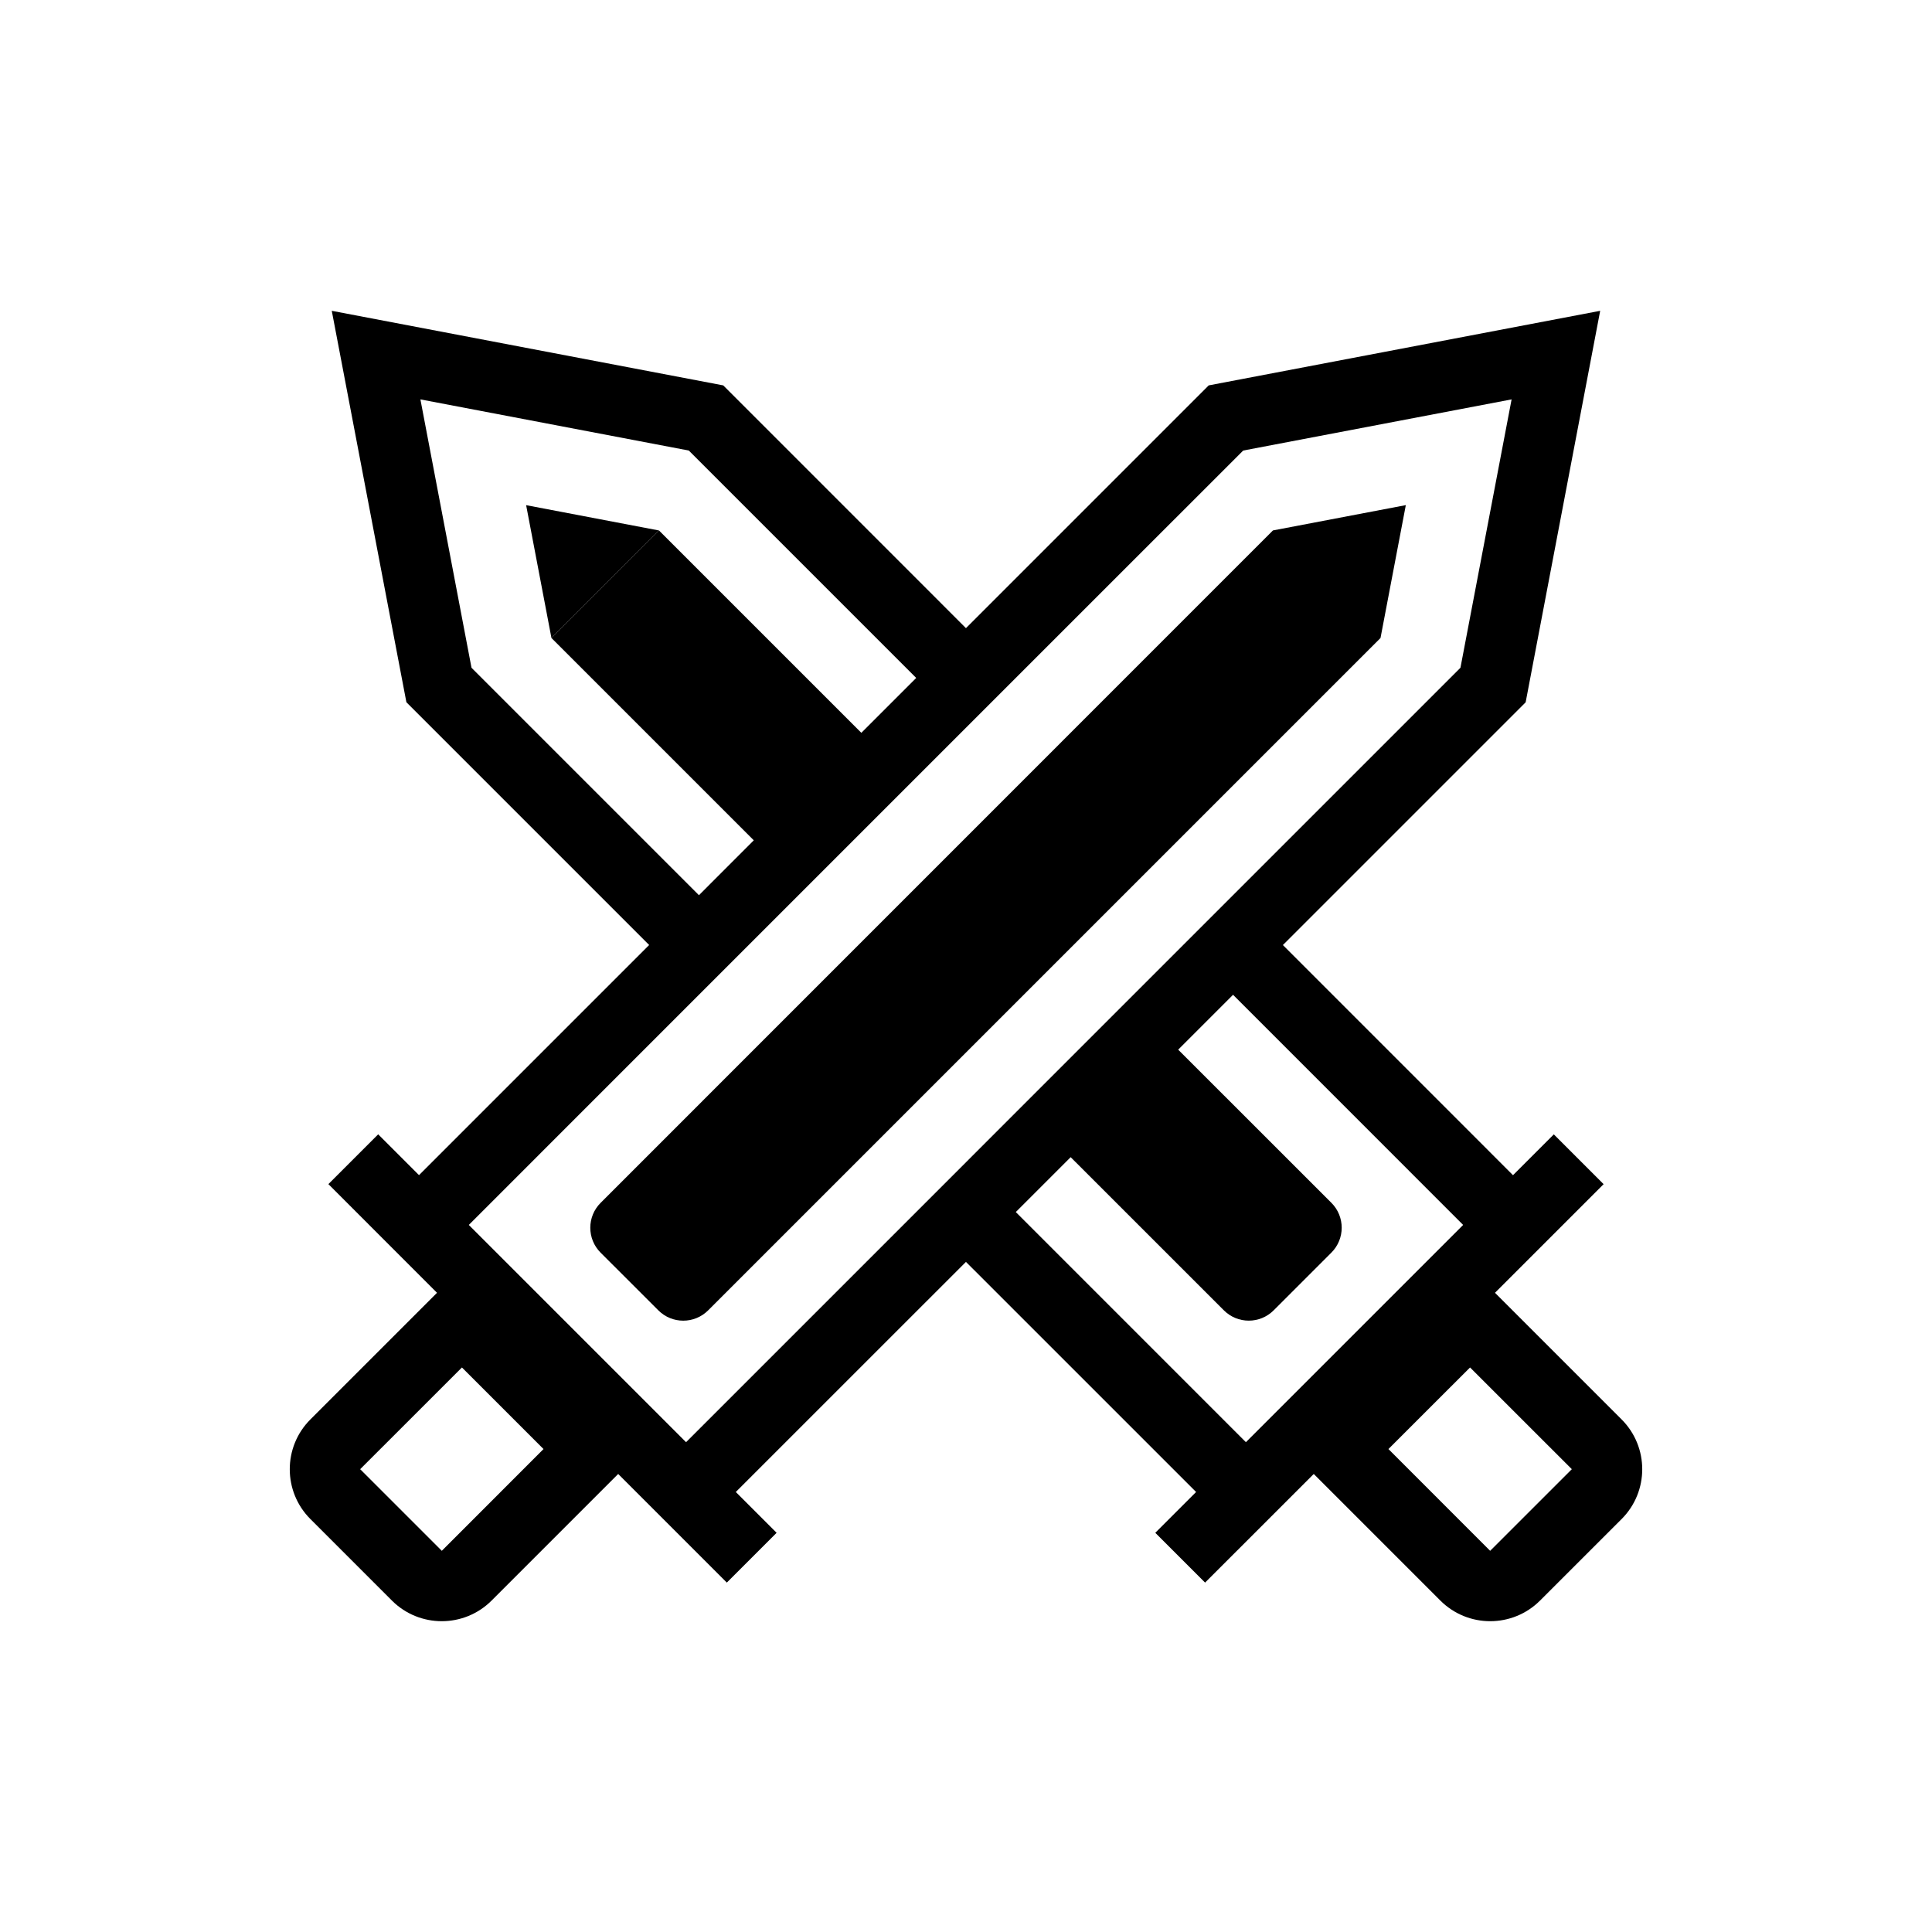
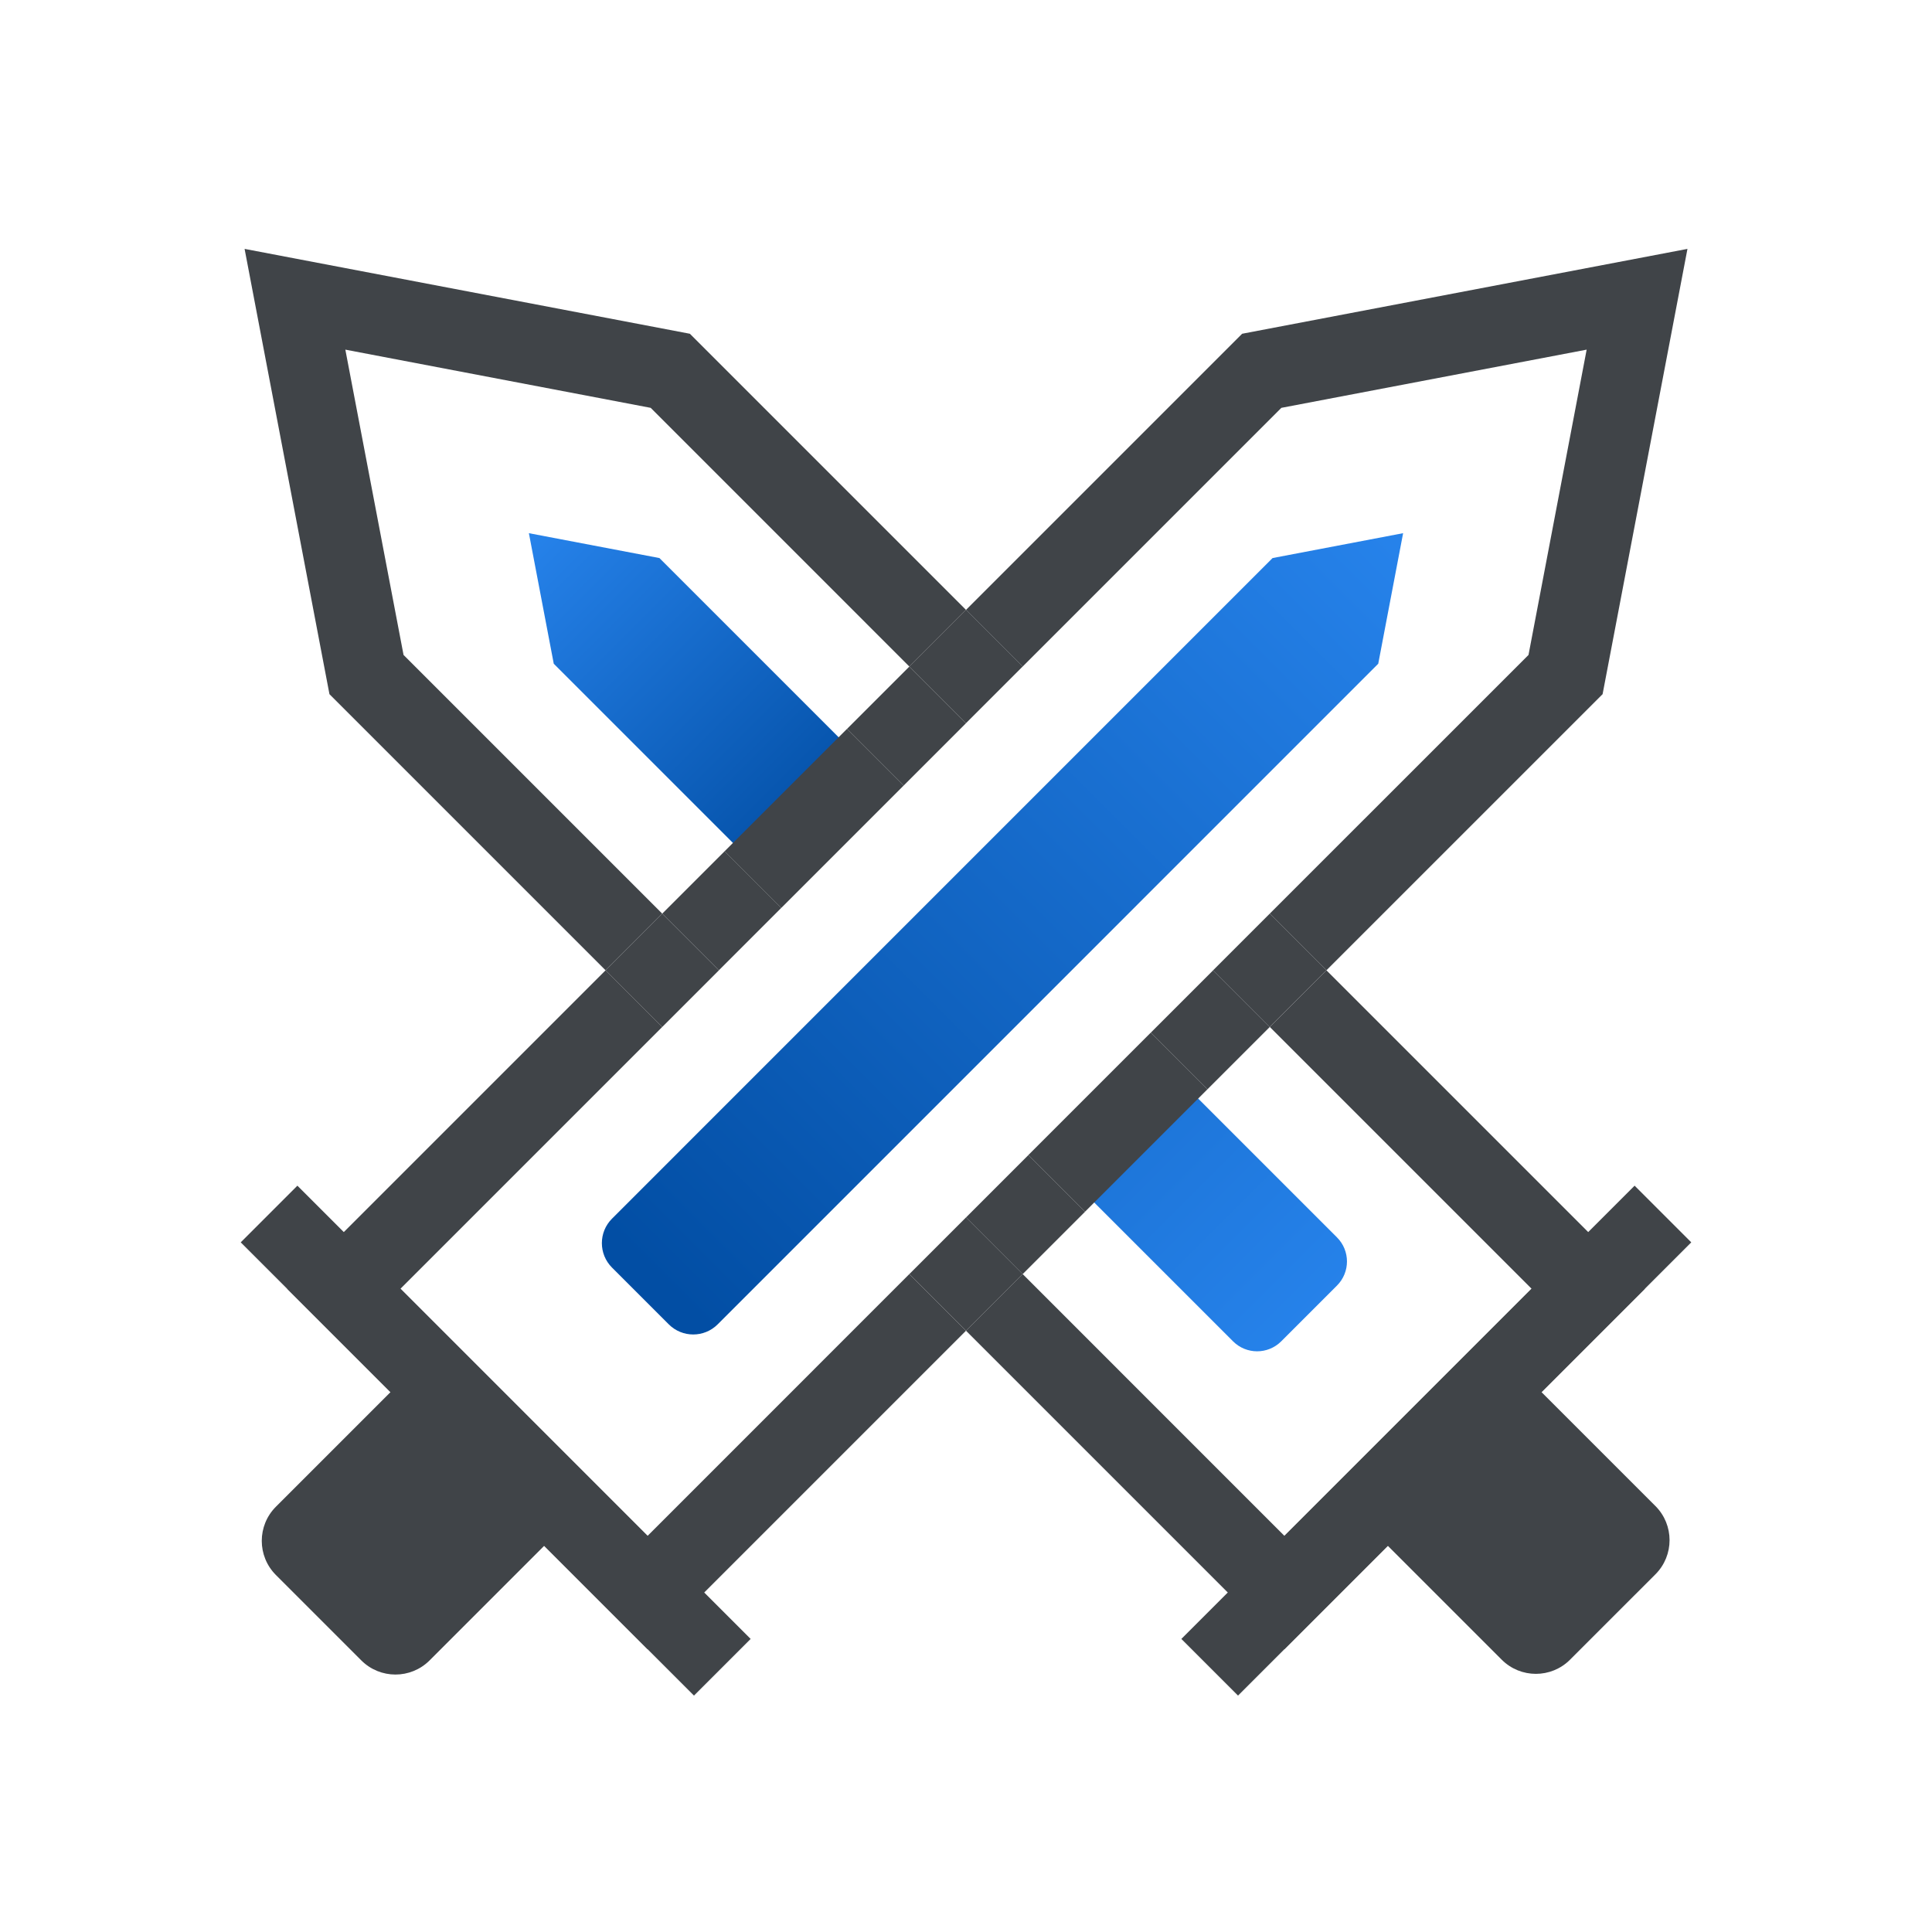
- <svg xmlns="http://www.w3.org/2000/svg" id="图层_1" data-name="图层 1" viewBox="0 0 40 40">
-   <polygon points="10.893 10.459 11.417 13.209 13.644 10.983 10.893 10.459" />
-   <path d="M14.661,27.13,28.582,13.209l.524-2.751-2.751.524L12.435,24.904a.729.729,0,0,0,0,1.031l1.196,1.195A.729.729,0,0,0,14.661,27.13Z" />
-   <path d="M8.115,33.139a1.46,1.46,0,0,0,2.062,0l2.622-2.622,1.404,1.404 0-0.0.845.845,1.031-1.031-.845-.845,4.765-4.764L24.764,30.89l-.845.845,1.031,1.031L27.2,30.517l2.622,2.622a1.46,1.46,0,0,0,2.062,0l1.69-1.689a1.459,1.459,0,0,0,0-2.062l-2.622-2.622,1.404-1.404-0-0.0.845-.845-1.031-1.031-.845.845-4.764-4.765,5.026-5.026L33.13,6.435,25.025,7.979l-5.026,5.026L14.974,7.979,6.869,6.435,8.414,14.539l5.026,5.026-4.765,4.765-.845-.845L6.799,24.516,9.048,26.766l-2.622,2.622a1.459,1.459,0,0,0,0,2.062Zm22.737-1.031L28.746,30.001l1.69-1.689,2.107,2.106ZM30.293,25.361l-4.498,4.498-4.764-4.765,1.136-1.136,3.172,3.171a.729.729,0,0,0,1.031,0l1.195-1.195a.729.729,0,0,0,0-1.031L24.393,21.732l1.136-1.136ZM9.762,13.825,8.704,8.269,14.261,9.328l4.708,4.708L17.833,15.172l-4.189-4.189L11.417,13.209l4.189,4.189L14.471,18.534Zm4.708,6.771,1.031-1.031,1.135-1.135,2.227-2.227,1.136-1.136,1.031-1.031L25.739,9.328l5.557-1.059L30.237,13.825l-4.709,4.709-1.031,1.031-1.136,1.136-2.227,2.227L20,24.063l-1.031,1.031-4.765,4.765L9.706,25.361ZM9.564,28.312l1.689,1.689-2.106,2.107-.001-.001-1.689-1.689Z" />
+ <svg xmlns="http://www.w3.org/2000/svg" xmlns:xlink="http://www.w3.org/1999/xlink" id="图层_1" data-name="图层 1" viewBox="0 0 40 40">
+   <defs>
+     <linearGradient id="未命名的渐变_2" x1="-912.378" y1="1166.729" x2="-906.165" y2="1160.515" gradientTransform="translate(-1149.482 -895.0418) rotate(-90)" gradientUnits="userSpaceOnUse">
+       <stop offset="0.005" stop-color="#024ea4" />
+       <stop offset="1" stop-color="#2682ea" />
+     </linearGradient>
+     <linearGradient id="未命名的渐变_7" x1="11.845" y1="11.934" x2="27.172" y2="27.261" gradientUnits="userSpaceOnUse">
+       <stop offset="0" stop-color="#024ea4" />
+       <stop offset="1" stop-color="#2682ea" />
+     </linearGradient>
+     <linearGradient id="未命名的渐变_2-2" x1="13.53" y1="26.56" x2="28.844" y2="11.245" gradientTransform="matrix(1, 0, 0, 1, 0, 0)" xlink:href="#未命名的渐变_2" />
+   </defs>
+   <polygon points="11.465 13.742 16.264 18.541 18.452 16.353 13.653 11.554 10.95 11.039 11.465 13.742" fill="url(#未命名的渐变_2)" />
+   <rect x="23.102" y="28.997" width="13.271" height="1.659" transform="translate(-12.3807 29.7637) rotate(-45)" fill="#404448" />
+   <rect x="17.174" y="18.384" width="1.827" height="7.235" transform="translate(-10.25952 19.23399) rotate(-45)" fill="none" />
+   <rect x="20.999" y="14.559" width="1.827" height="7.236" transform="translate(-6.43482 20.81821) rotate(-45)" fill="none" />
+   <polygon points="31.646 13.56 32.85 7.239 26.529 8.444 21.173 13.8 26.289 18.916 31.646 13.56" fill="none" />
+   <rect x="9.726" y="22.913" width="7.665" height="7.235" transform="translate(-14.78806 17.35696) rotate(-44.99773)" fill="none" />
+   <polygon points="8.355 13.56 7.15 7.239 13.472 8.444 18.827 13.8 20 12.627 14.283 6.91 5.064 5.153 6.821 14.372 12.538 20.089 13.711 18.916 8.355 13.56" fill="#404448" />
+   <polygon points="26.29 21.262 31.71 26.682 26.593 31.799 21.173 26.378 20 27.551 26.593 34.144 34.055 26.682 27.462 20.089 26.29 21.262" fill="#404448" />
+   <path d="M26.526,27.771l1.155-1.155a.705.705,0,0,0,0-.997l-3.065-3.065-2.152,2.152,3.065,3.065A.705.705,0,0,0,26.526,27.771Z" fill="url(#未命名的渐变_7)" />
+   <rect x="17.854" y="14.203" width="1.827" height="1.659" transform="translate(-5.13228 17.67362) rotate(-45)" fill="#404448" />
+   <polygon points="13.407 31.799 8.291 26.682 13.711 21.262 12.538 20.089 5.945 26.682 13.407 34.144 20 27.551 18.827 26.378 13.407 31.799" fill="#404448" />
+   <rect x="14.03" y="18.027" width="1.827" height="1.659" transform="translate(-8.95698 16.08944) rotate(-45)" fill="#404448" />
+   <polygon points="26.529 8.444 32.85 7.239 31.646 13.56 26.289 18.916 27.462 20.089 33.18 14.372 34.937 5.153 25.717 6.91 20 12.627 21.173 13.8 26.529 8.444" fill="#404448" />
+   <rect x="24.144" y="20.492" width="1.827" height="1.659" transform="translate(-7.73748 23.9622) rotate(-44.99876)" fill="#404448" />
+   <rect x="20.319" y="24.317" width="1.827" height="1.659" transform="translate(-11.56212 22.37863) rotate(-45)" fill="#404448" />
+   <rect x="19.171" y="12.97" width="1.659" height="1.659" transform="translate(-3.89988 18.18409) rotate(-45)" fill="#404448" />
+   <rect x="19.171" y="25.549" width="1.659" height="1.659" transform="translate(-12.79446 21.86817) rotate(-45)" fill="#404448" />
+   <rect x="12.881" y="19.26" width="1.659" height="1.659" transform="translate(-10.18929 15.579) rotate(-45)" fill="#404448" />
+   <rect x="25.46" y="19.259" width="1.659" height="1.659" transform="translate(-6.50506 24.47339) rotate(-45)" fill="#404448" />
+   <rect x="21.354" y="22.404" width="3.582" height="1.659" transform="translate(-9.64979 23.17011) rotate(-44.99885)" fill="#404448" />
+   <rect x="15.064" y="16.115" width="3.582" height="1.659" transform="translate(-7.0447 16.88197) rotate(-45.00115)" fill="#404448" />
+   <path d="M26.347,11.554,12.671,25.231a.716.716,0,0,0,0,1.013l1.175,1.175a.716.716,0,0,0,1.013,0L28.535,13.742l.515-2.703Z" fill="url(#未命名的渐变_2-2)" />
+   <rect x="3.627" y="28.997" width="13.271" height="1.659" transform="translate(24.09643 1.47943) rotate(45)" fill="#404448" />
+   <path d="M6.218,28.974H10.718a0,0,0,0,1,0,0v4.294a1,1,0,0,1-1,1H7.218a1,1,0,0,1-1-1V28.974a0,0,0,0,1,0,0Z" transform="translate(24.83974 3.27392) rotate(45)" fill="#404448" />
+   <path d="M29.268,28.96h4.5a0,0,0,0,1,0,0v4.294a1,1,0,0,1-1,1H30.268a1,1,0,0,1-1-1V28.96a0,0,0,0,1,0,0Z" transform="translate(-13.1181 31.54394) rotate(-45)" fill="#404448" />
</svg>
